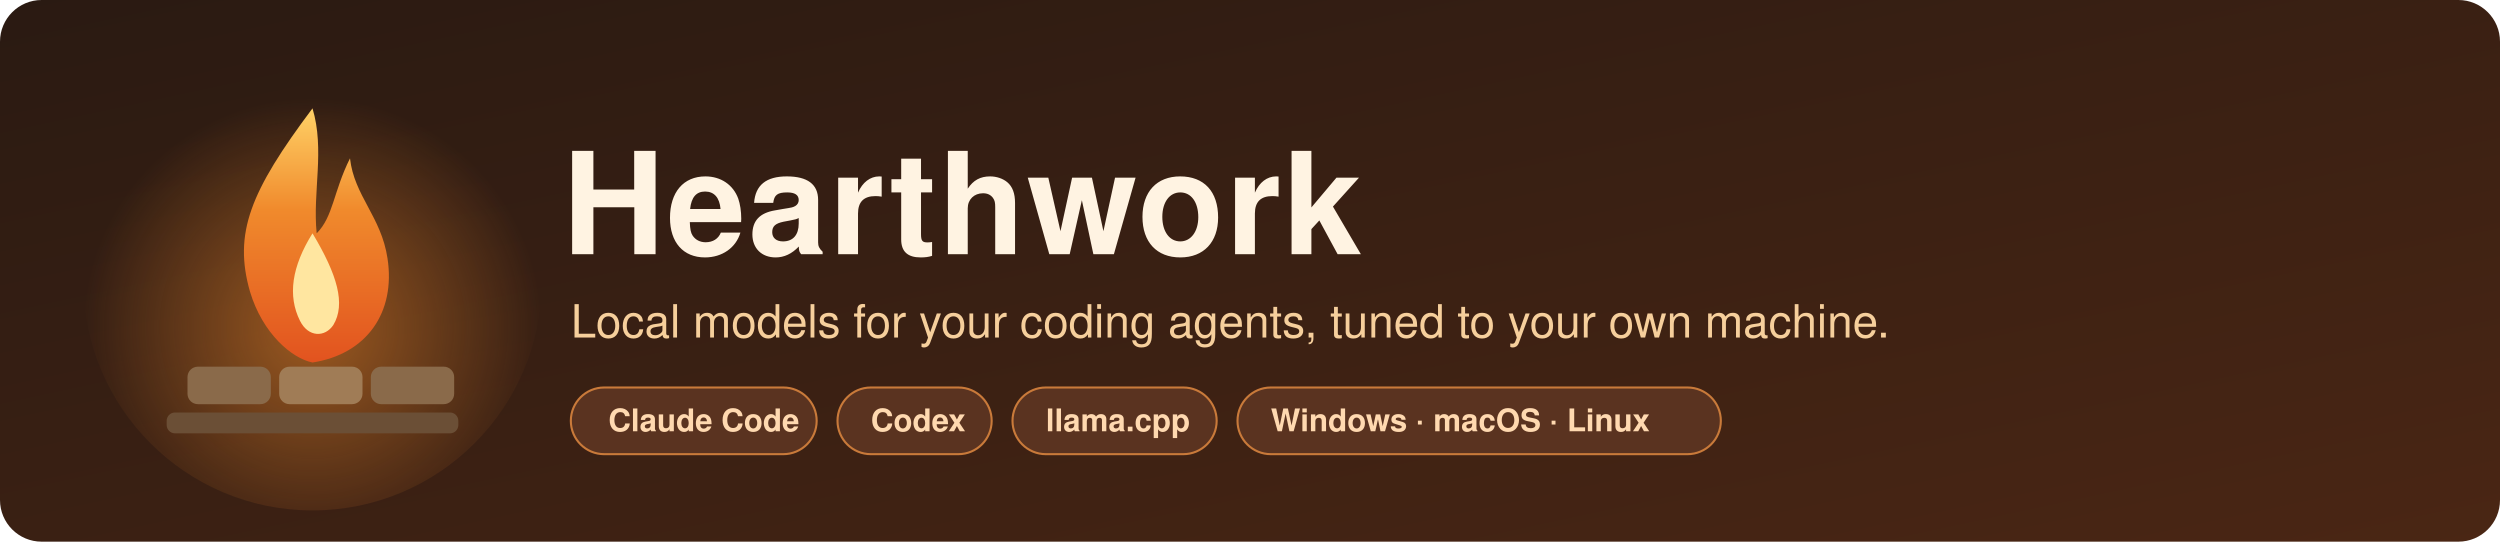
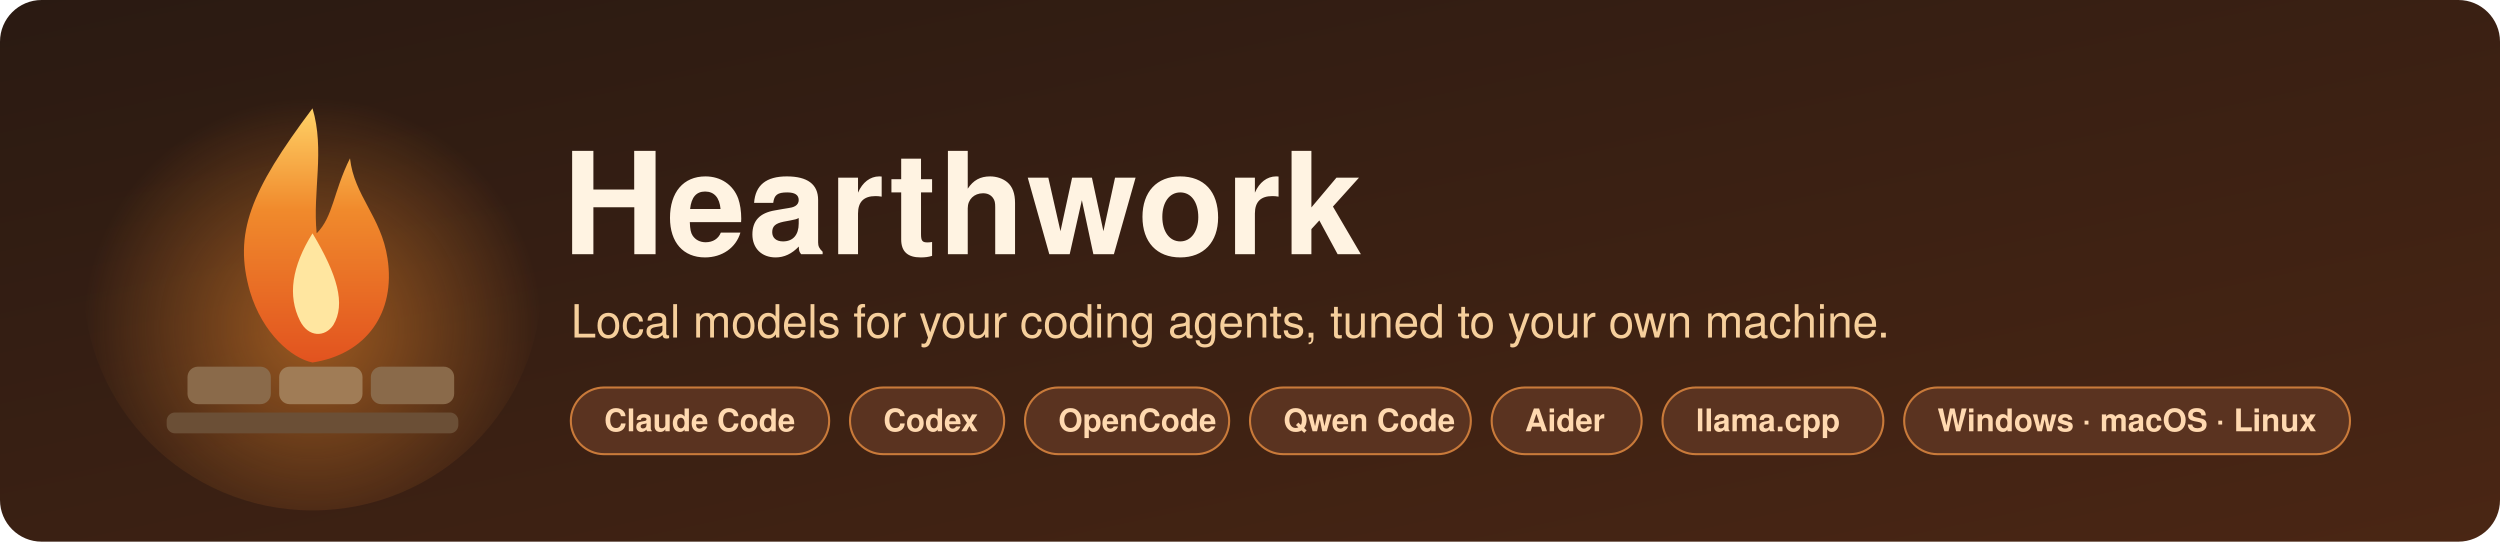
<svg xmlns="http://www.w3.org/2000/svg" width="1200" height="260" viewBox="0 0 1200 260" font-family="Segoe UI, Helvetica, Arial, sans-serif">
  <defs>
    <linearGradient id="bg" x1="0" y1="0" x2="1" y2="1">
      <stop offset="0" stop-color="#2a1a12" />
      <stop offset="1" stop-color="#4a2614" />
    </linearGradient>
    <linearGradient id="flame" x1="0" y1="1" x2="0" y2="0">
      <stop offset="0" stop-color="#e2531f" />
      <stop offset="0.6" stop-color="#f08a2c" />
      <stop offset="1" stop-color="#ffd166" />
    </linearGradient>
    <radialGradient id="glow" cx="0.5" cy="0.6" r="0.5">
      <stop offset="0" stop-color="#f08a2c" stop-opacity="0.55" />
      <stop offset="1" stop-color="#f08a2c" stop-opacity="0" />
    </radialGradient>
  </defs>
  <rect width="1200" height="260" rx="20" fill="url(#bg)" />
  <circle cx="150" cy="135" r="110" fill="url(#glow)" />
  <path d="M150,52 C120,92 112,112 120,140 C126,160 140,172 150,174 C176,170 190,150 186,124 C183,104 170,94 168,76 C160,92 160,104 152,112 C150,92 156,72 150,52 z" fill="url(#flame)" />
  <path d="M150,112 C140,128 138,142 144,154 C148,162 156,162 160,156 C166,146 162,132 150,112 z" fill="#ffe6a0" />
  <rect x="90" y="176" width="40" height="18" rx="5" fill="#8a6a4a" />
  <rect x="134" y="176" width="40" height="18" rx="5" fill="#a07c56" />
  <rect x="178" y="176" width="40" height="18" rx="5" fill="#8a6a4a" />
  <rect x="80" y="198" width="140" height="10" rx="4" fill="#6b4f36" />
  <text x="270" y="122" font-size="68" font-weight="800" fill="#fff3e2" letter-spacing="1">Hearthwork</text>
  <text x="274" y="162" font-size="22" fill="#f6cf9c">Local models for your coding agents, tuned to your own machine.</text>
  <g font-size="15" font-weight="600">
-     <rect x="274" y="186" width="118" height="32" rx="16" fill="#5a3320" stroke="#c97a3a" />
-     <text x="292" y="207" fill="#ffd9b0">Claude Code</text>
-     <rect x="402" y="186" width="74" height="32" rx="16" fill="#5a3320" stroke="#c97a3a" />
-     <text x="418" y="207" fill="#ffd9b0">Codex</text>
-     <rect x="486" y="186" width="98" height="32" rx="16" fill="#5a3320" stroke="#c97a3a" />
-     <text x="502" y="207" fill="#ffd9b0">llama.cpp</text>
-     <rect x="594" y="186" width="232" height="32" rx="16" fill="#5a3320" stroke="#c97a3a" />
-     <text x="610" y="207" fill="#ffd9b0">Windows · macOS · Linux</text>
+     <rect x="274" y="186" width="124" height="32" rx="16" fill="#5a3320" stroke="#c97a3a" />
+     <text x="290" y="207" fill="#ffd9b0">Claude Code</text>
+     <rect x="408" y="186" width="74" height="32" rx="16" fill="#5a3320" stroke="#c97a3a" />
+     <text x="424" y="207" fill="#ffd9b0">Codex</text>
+     <rect x="492" y="186" width="98" height="32" rx="16" fill="#5a3320" stroke="#c97a3a" />
+     <text x="508" y="207" fill="#ffd9b0">OpenCode</text>
+     <rect x="600" y="186" width="106" height="32" rx="16" fill="#5a3320" stroke="#c97a3a" />
+     <text x="616" y="207" fill="#ffd9b0">Qwen Code</text>
+     <rect x="716" y="186" width="72" height="32" rx="16" fill="#5a3320" stroke="#c97a3a" />
+     <text x="732" y="207" fill="#ffd9b0">Aider</text>
+     <rect x="798" y="186" width="106" height="32" rx="16" fill="#5a3320" stroke="#c97a3a" />
+     <text x="814" y="207" fill="#ffd9b0">llama.cpp</text>
+     <rect x="914" y="186" width="214" height="32" rx="16" fill="#5a3320" stroke="#c97a3a" />
+     <text x="930" y="207" fill="#ffd9b0">Windows · macOS · Linux</text>
  </g>
</svg>
